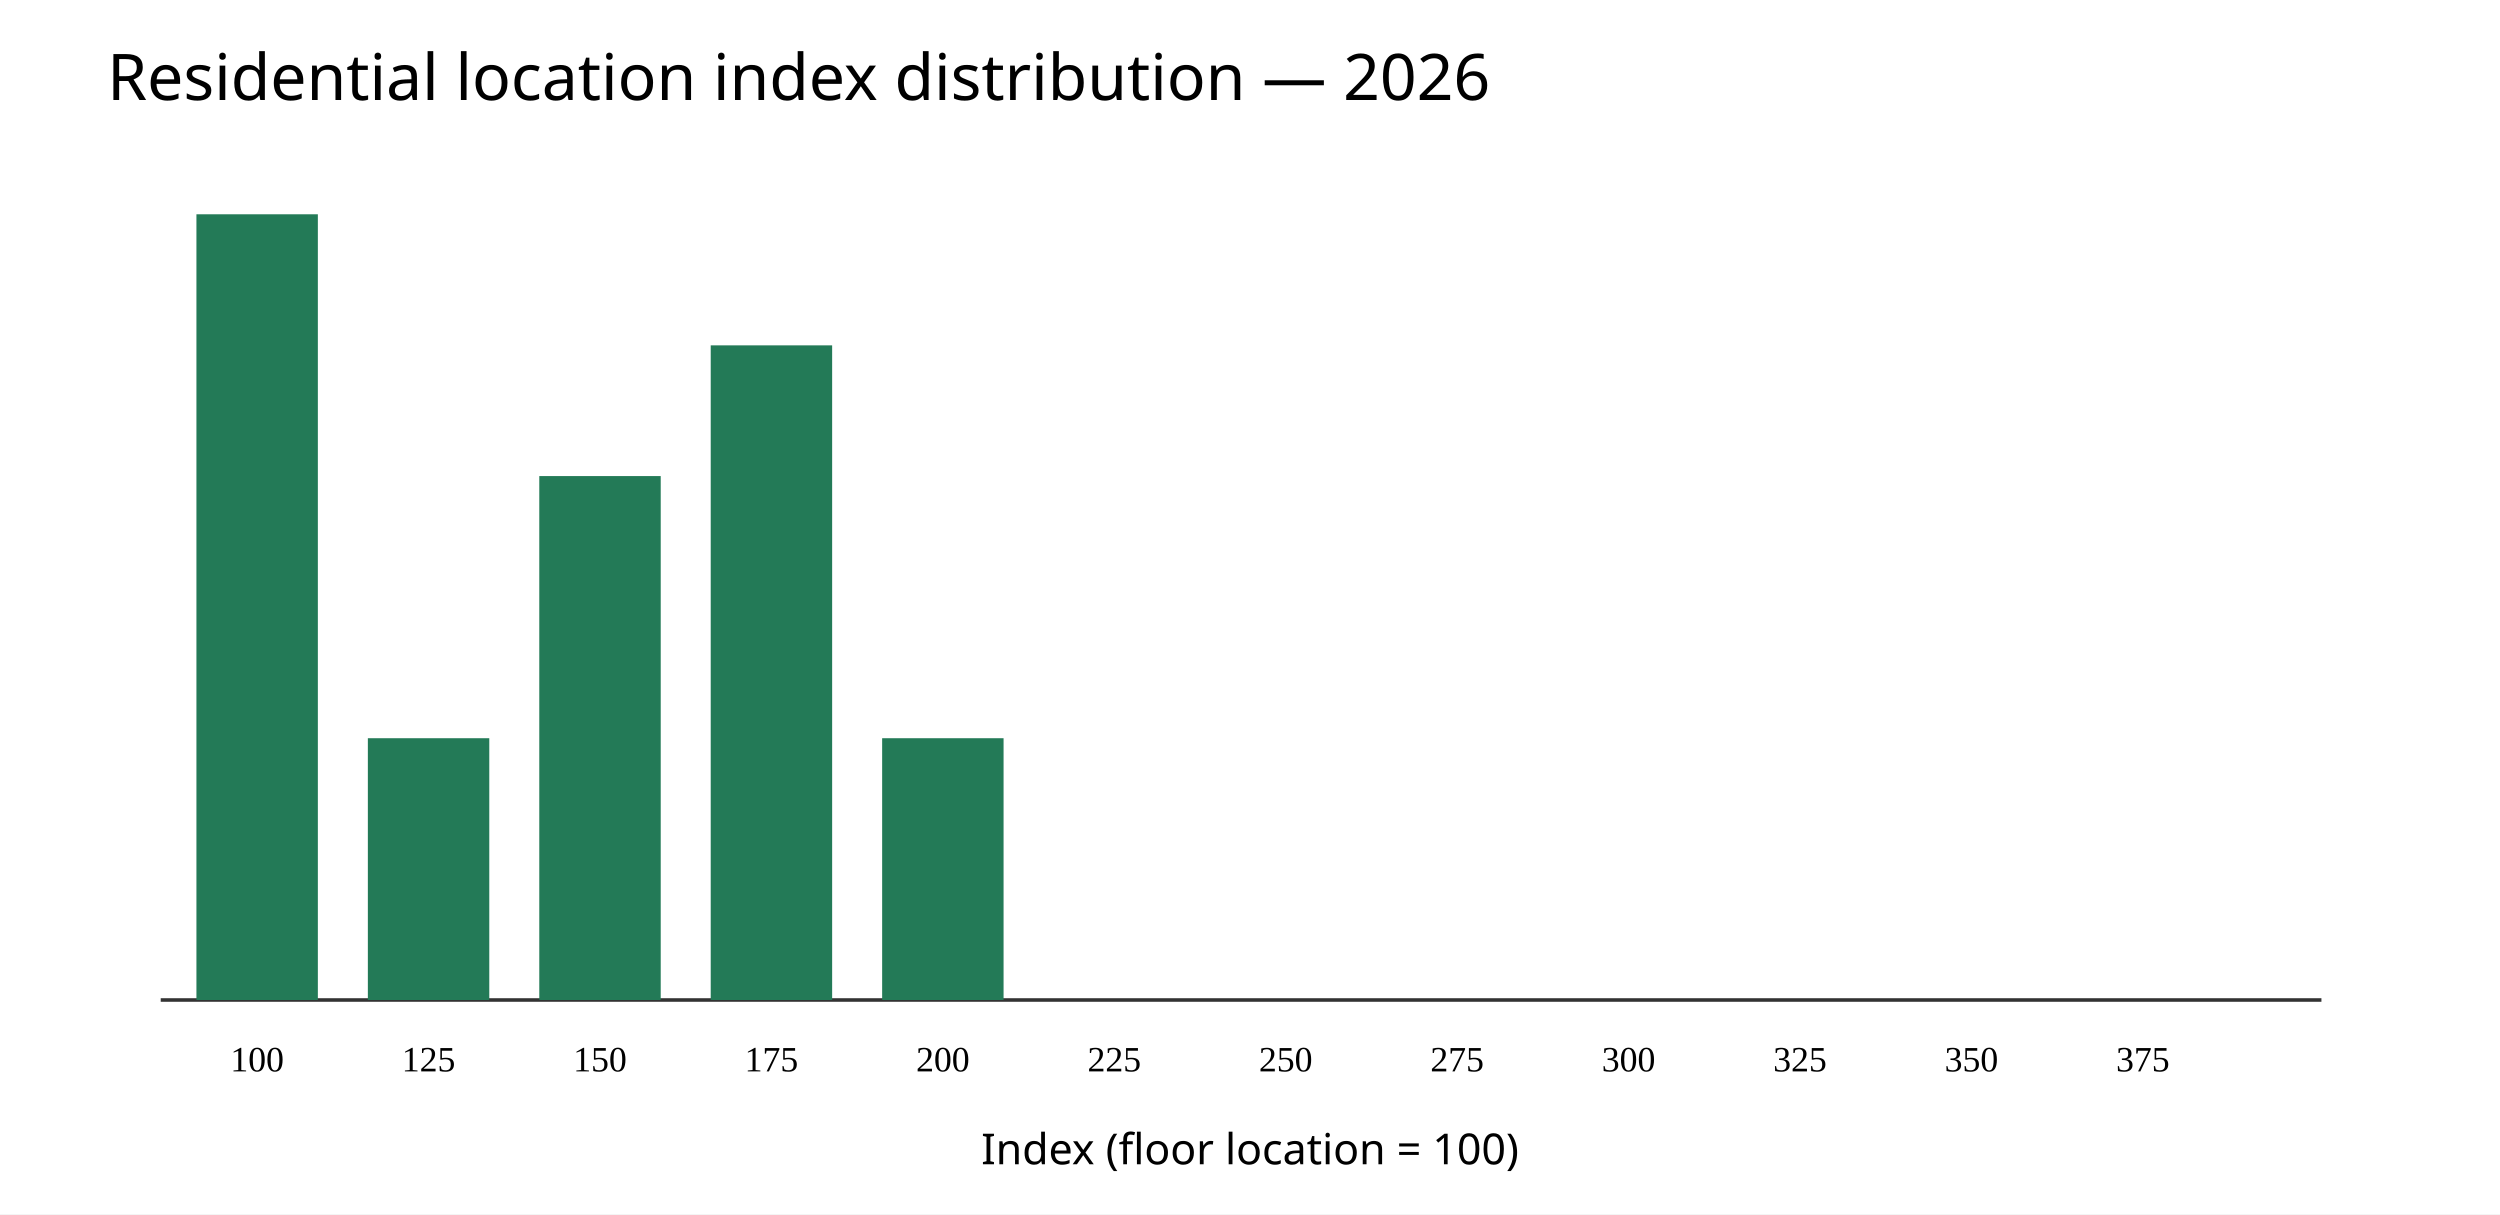
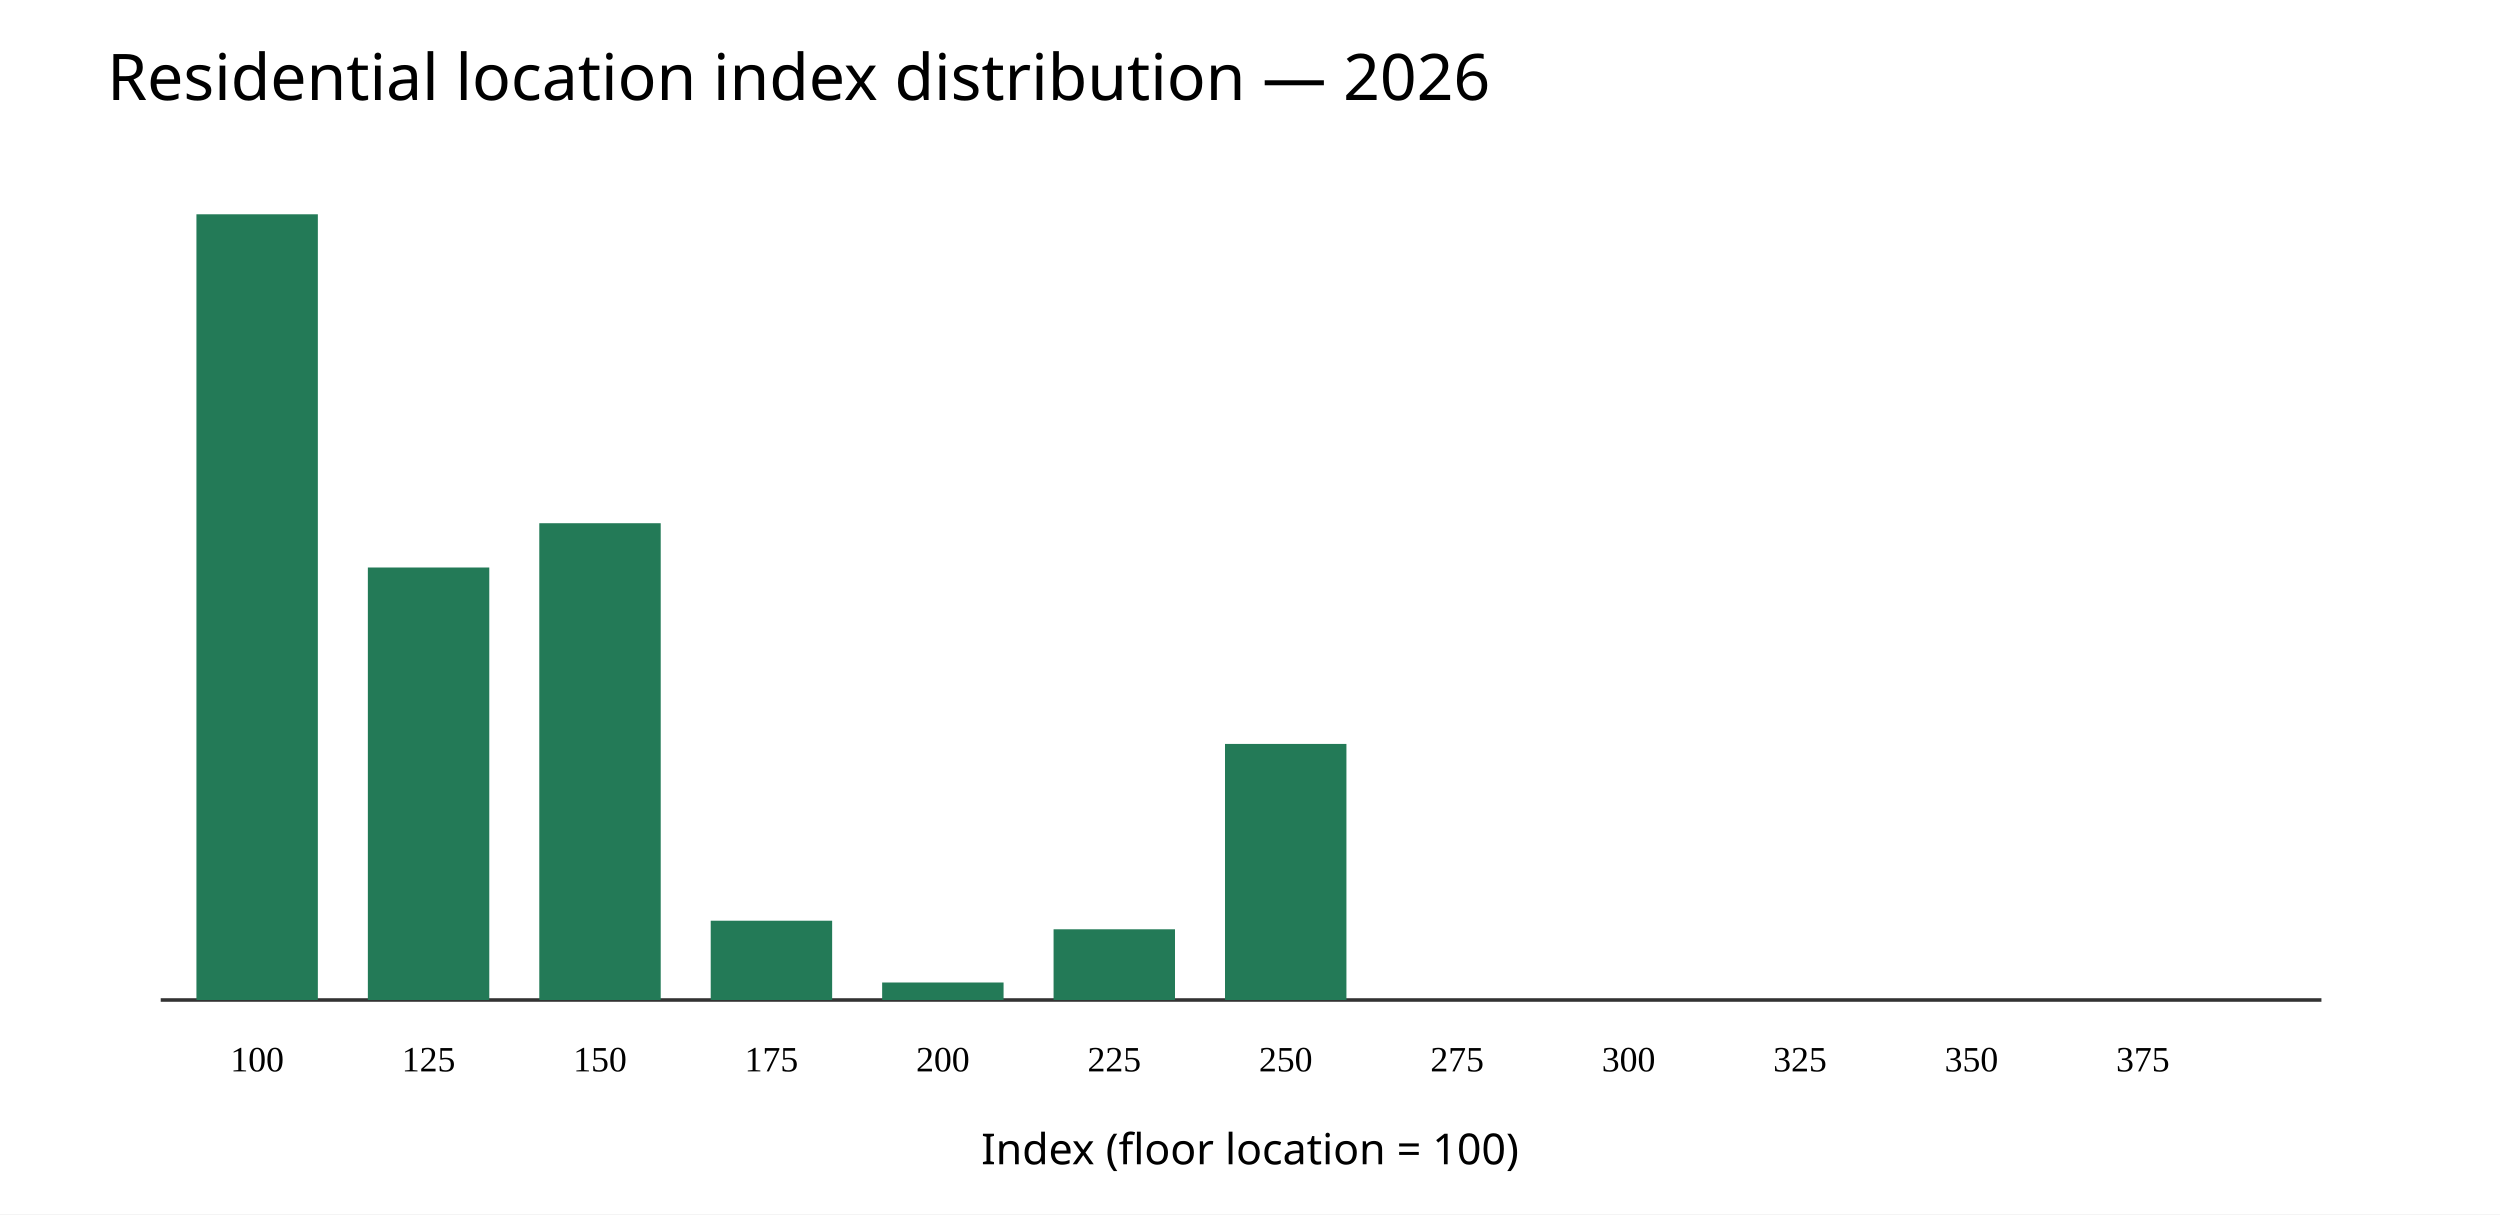
<svg xmlns="http://www.w3.org/2000/svg" width="700" height="340">
  <rect width="100%" height="100%" fill="white" />
  <text x="30" y="28" font-family="sans-serif" font-size="18">Residential location index distribution — 2026</text>
  <line x1="45" y1="280" x2="650" y2="280" stroke="#333" />
  <rect x="55" y="60.0" width="34" height="220.0" fill="#237a57" />
  <text x="72" y="300" text-anchor="middle" font-size="10">100</text>
-   <rect x="103" y="206.7" width="34" height="73.3" fill="#237a57" />
+   <rect x="103" y="158.9" width="34" height="121.1" fill="#237a57" />
  <text x="120" y="300" text-anchor="middle" font-size="10">125</text>
-   <rect x="151" y="133.3" width="34" height="146.7" fill="#237a57" />
+   <rect x="151" y="146.5" width="34" height="133.5" fill="#237a57" />
  <text x="168" y="300" text-anchor="middle" font-size="10">150</text>
-   <rect x="199" y="96.7" width="34" height="183.3" fill="#237a57" />
+   <rect x="199" y="257.8" width="34" height="22.2" fill="#237a57" />
  <text x="216" y="300" text-anchor="middle" font-size="10">175</text>
-   <rect x="247" y="206.7" width="34" height="73.3" fill="#237a57" />
+   <rect x="247" y="275.1" width="34" height="4.9" fill="#237a57" />
  <text x="264" y="300" text-anchor="middle" font-size="10">200</text>
-   <rect x="295" y="280.0" width="34" height="0.0" fill="#237a57" />
+   <rect x="295" y="260.2" width="34" height="19.8" fill="#237a57" />
  <text x="312" y="300" text-anchor="middle" font-size="10">225</text>
-   <rect x="343" y="280.0" width="34" height="0.0" fill="#237a57" />
+   <rect x="343" y="208.3" width="34" height="71.7" fill="#237a57" />
  <text x="360" y="300" text-anchor="middle" font-size="10">250</text>
  <rect x="391" y="280.0" width="34" height="0.0" fill="#237a57" />
  <text x="408" y="300" text-anchor="middle" font-size="10">275</text>
  <rect x="439" y="280.0" width="34" height="0.0" fill="#237a57" />
  <text x="456" y="300" text-anchor="middle" font-size="10">300</text>
  <rect x="487" y="280.0" width="34" height="0.0" fill="#237a57" />
  <text x="504" y="300" text-anchor="middle" font-size="10">325</text>
  <rect x="535" y="280.0" width="34" height="0.0" fill="#237a57" />
  <text x="552" y="300" text-anchor="middle" font-size="10">350</text>
  <rect x="583" y="280.0" width="34" height="0.0" fill="#237a57" />
  <text x="600" y="300" text-anchor="middle" font-size="10">375</text>
  <text x="350" y="326" text-anchor="middle" font-family="sans-serif" font-size="12">Index (floor location = 100)</text>
</svg>
